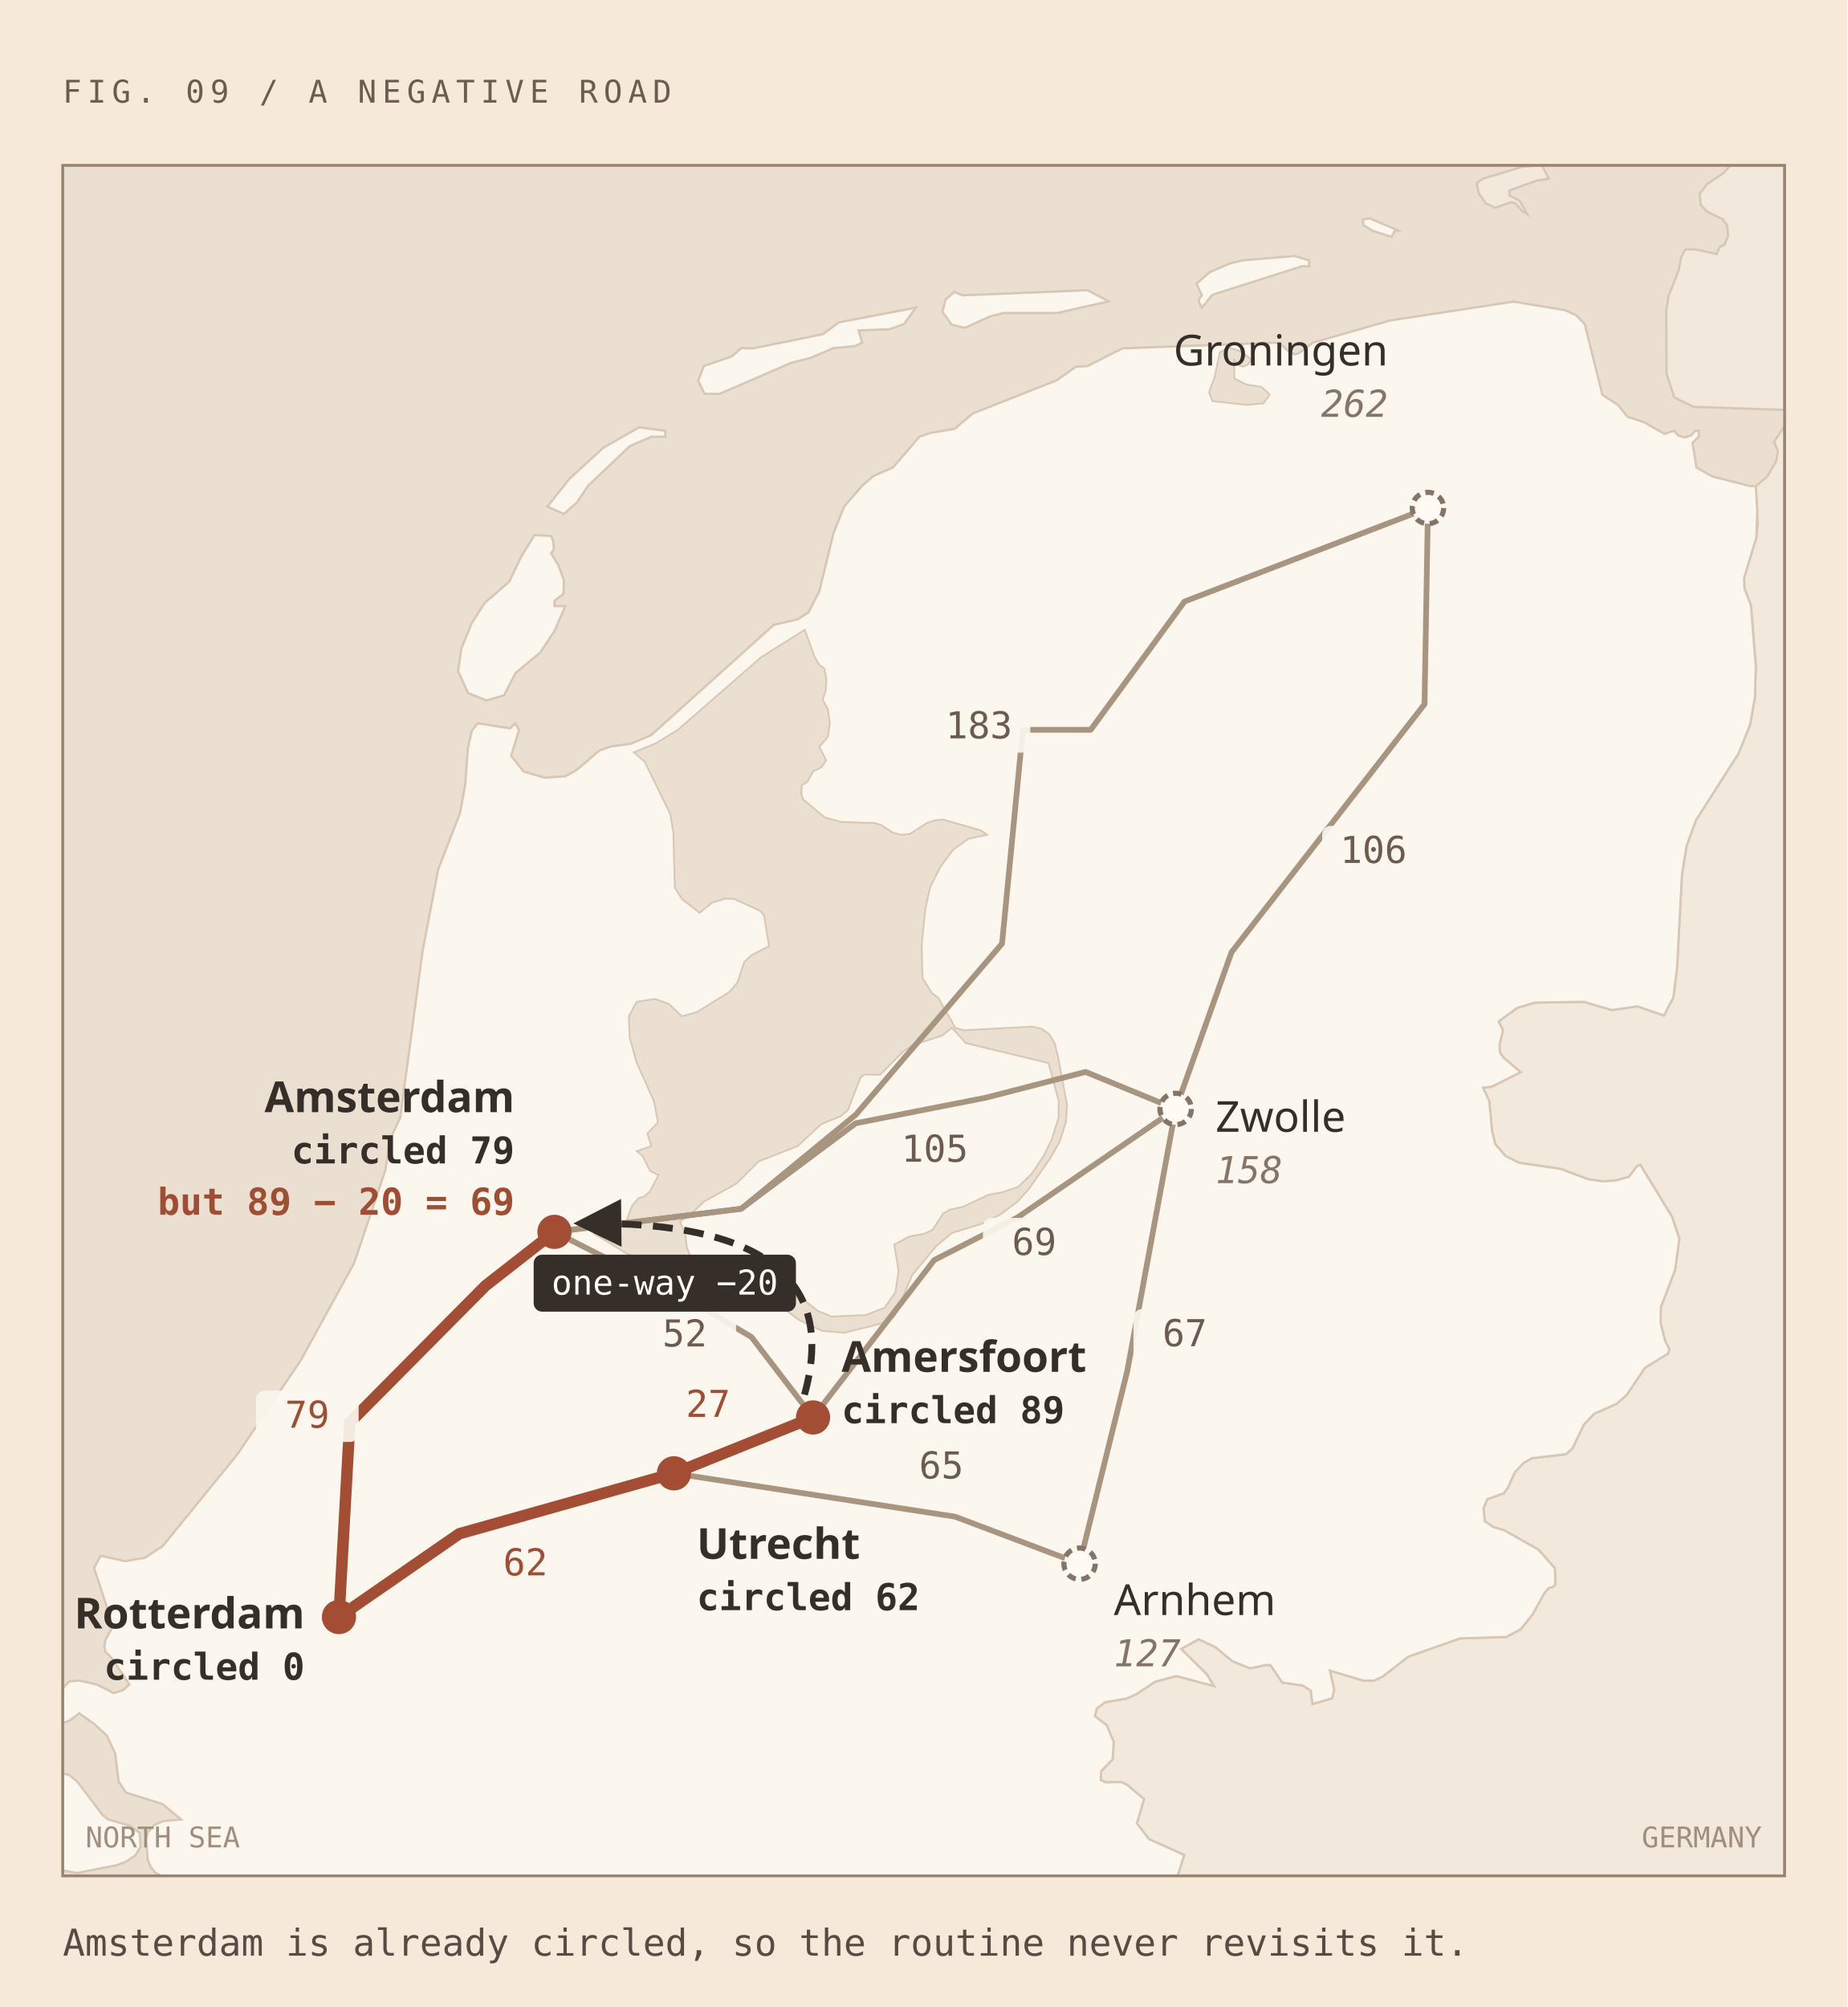
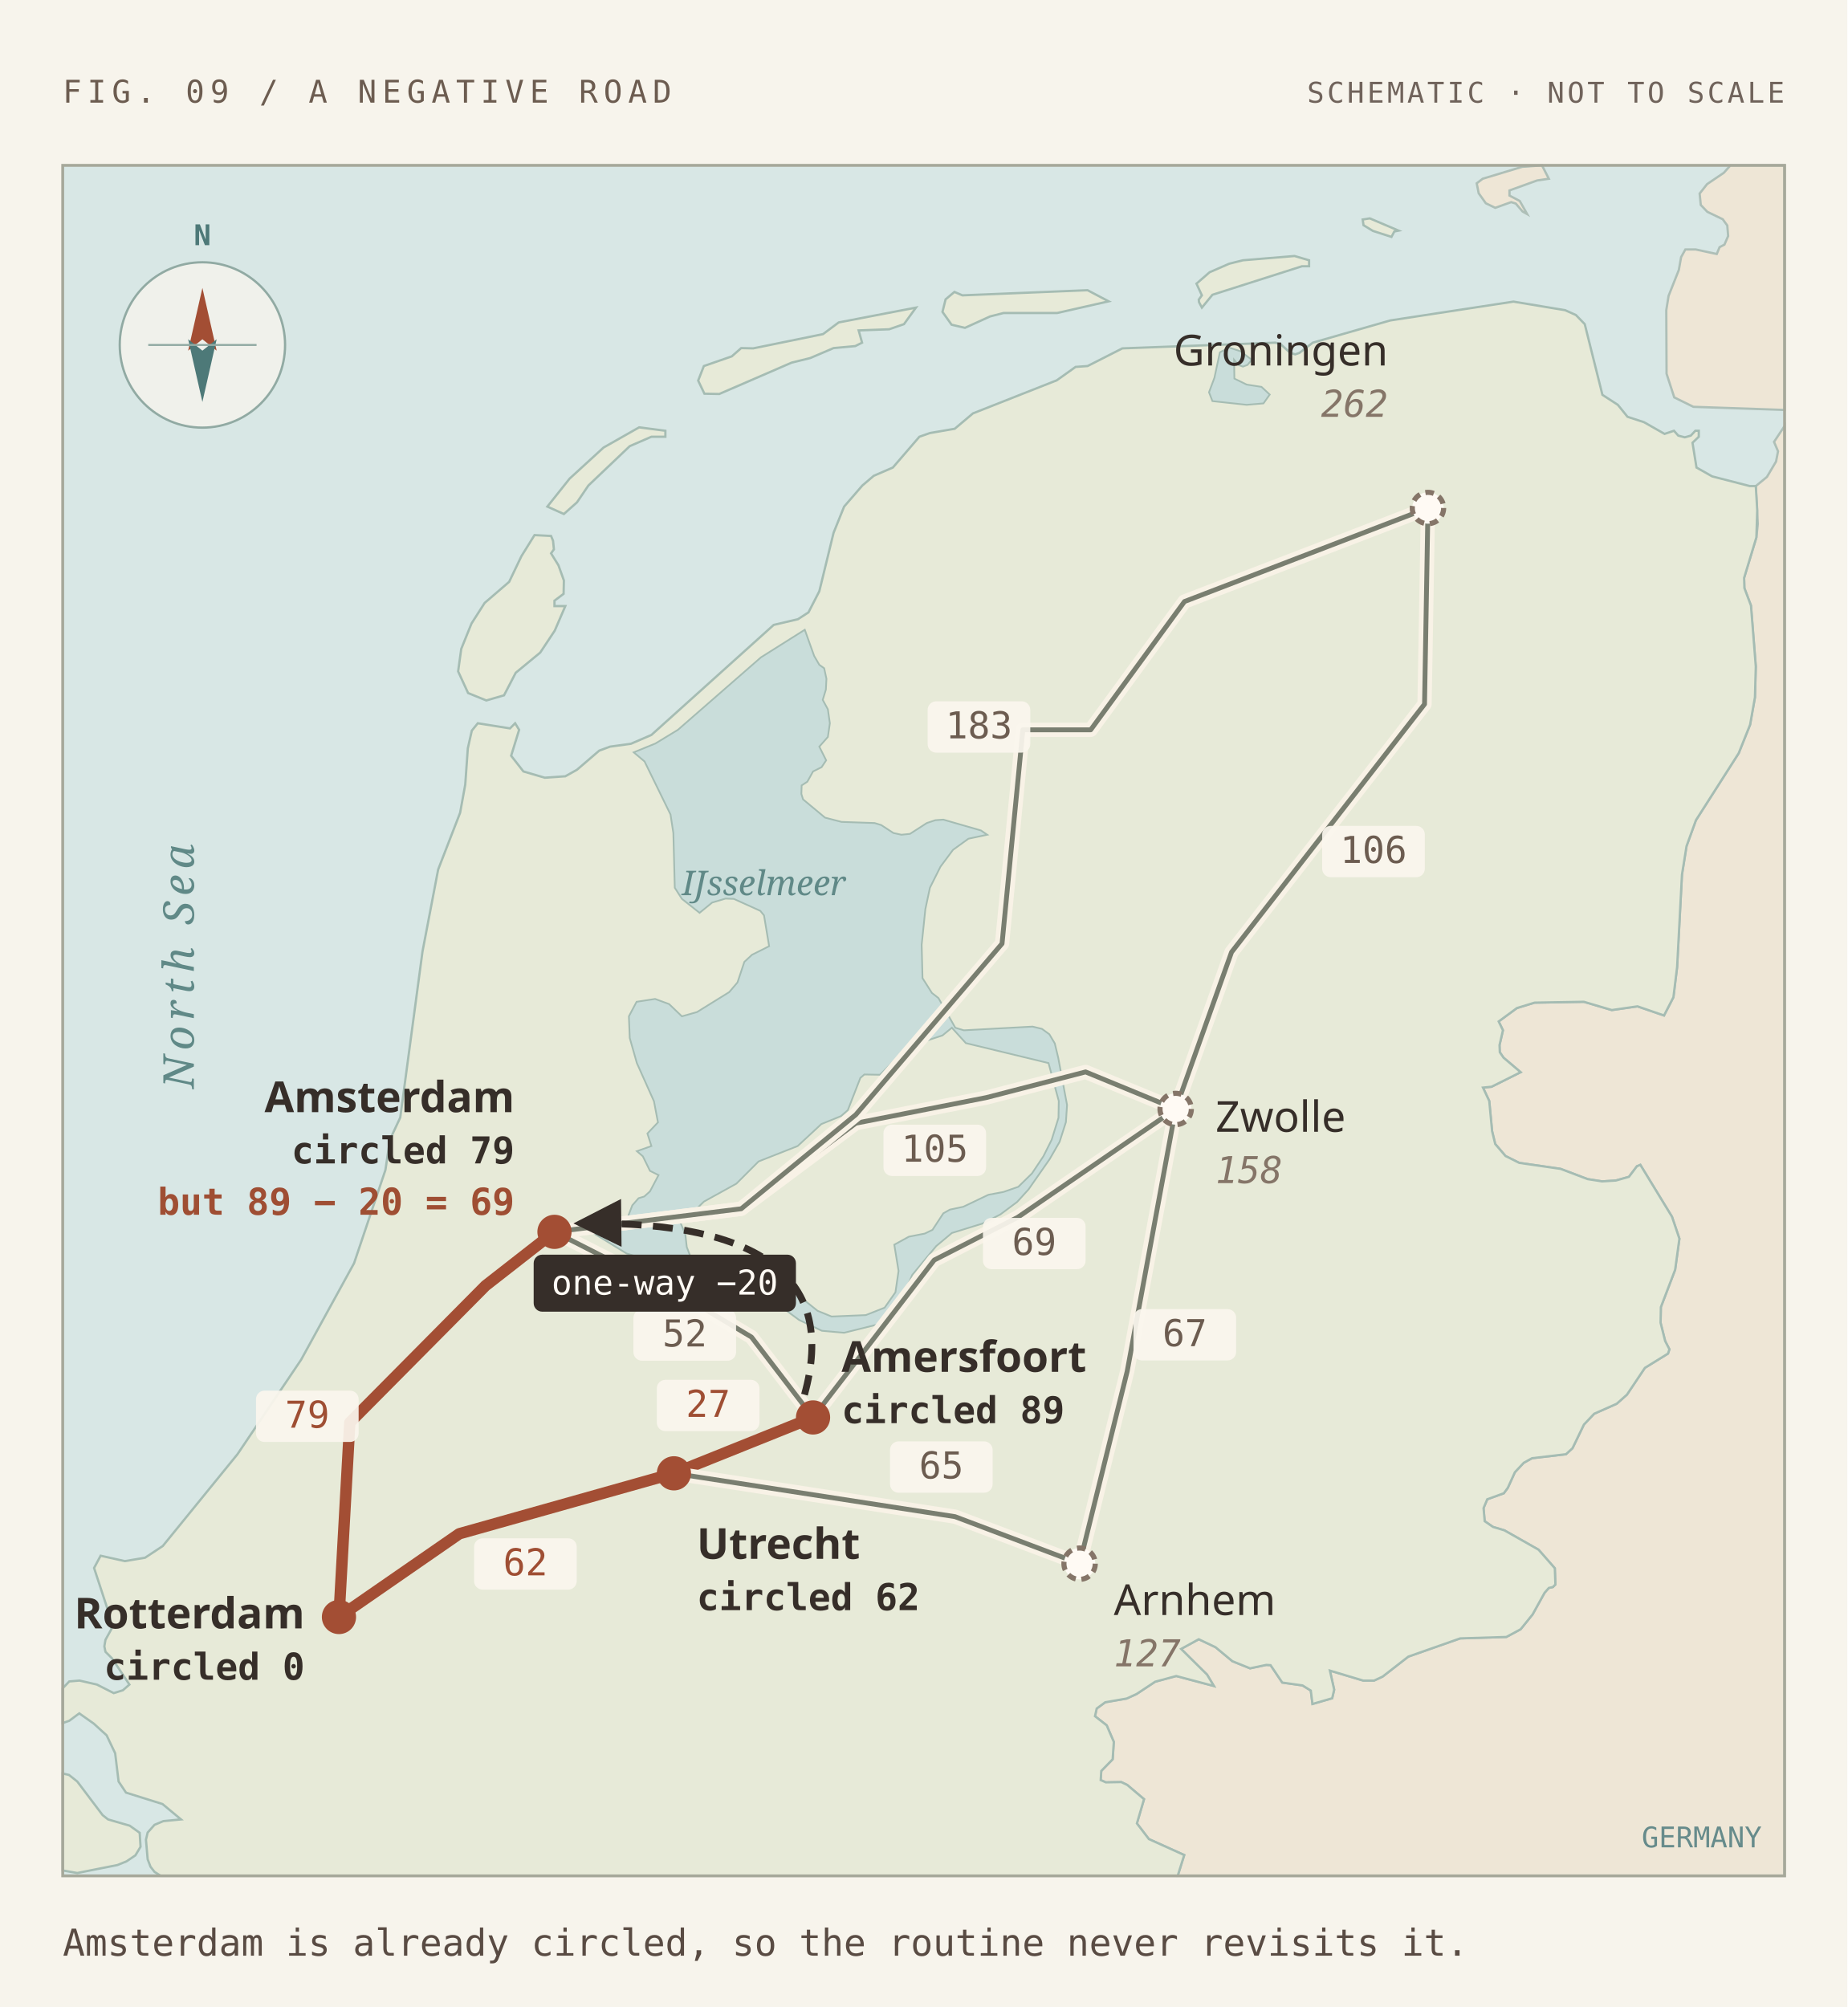
<svg xmlns="http://www.w3.org/2000/svg" viewBox="0 0 648 704" width="648" height="704" role="img" aria-labelledby="t d">
-   <rect width="648" height="704" fill="#f7e9da" />
-   <rect x="22" y="58" width="604" height="600" fill="#eadfd1" />
-   <path d="M413.3 657.4L415.4 650.7L403.0 645.1L398.8 639.6L401.3 631.1L395.4 626.1L393.3 625.1L387.9 625.2L386.1 624.4L386.3 621.2L390.3 617.1L390.7 611.0L388.2 605.2L384.1 602.0L384.7 599.3L387.7 597.1L395.2 595.8L398.7 594.2L405.2 589.9L412.6 587.9L425.8 591.4L423.4 587.4L414.3 578.4L420.5 575.0L426.4 577.8L432.3 582.7L438.5 585.2L444.2 584.0L445.7 584.1L449.8 590.2L456.9 591.2L459.8 593.0L460.4 597.7L467.3 595.7L468.0 592.7L466.5 586.0L478.2 589.5L482.0 589.5L485.0 588.1L494.0 581.1L512.2 574.7L528.4 574.2L533.4 571.5L537.6 566.3L541.8 558.7L543.3 557.0L544.7 556.7L545.6 555.8L545.4 550.1L539.7 543.6L527.7 536.8L523.7 535.6L520.8 533.6L520.4 529.0L521.7 525.9L527.5 523.8L528.9 521.9L531.4 516.4L534.5 513.1L537.4 511.5L549.3 510.1L551.6 508.0L555.6 499.7L559.2 495.9L567.1 492.4L570.7 489.2L577.0 479.8L585.1 474.8L585.6 473.3L584.1 470.4L582.5 464.0L582.6 458.5L587.6 445.4L589.1 434.5L586.5 426.8L575.4 408.6L574.2 409.1L571.4 412.8L566.8 414.1L562.0 414.4L556.9 413.6L547.4 410.0L532.9 407.9L528.1 405.5L524.5 401.3L523.4 396.8L522.4 386.2L520.2 381.5L523.2 381.2L533.4 376.1L527.4 371.0L526.1 369.1L526.0 366.6L527.2 361.4L525.7 358.3L532.1 353.6L538.3 351.7L555.6 351.4L565.4 354.3L574.4 353.0L583.7 356.2L587.0 349.8L588.3 339.2L590.0 306.8L591.6 296.8L594.9 287.7L609.9 264.2L613.9 254.2L615.6 244.6L615.9 233.8L614.2 212.4L611.9 206.3L611.8 202.7L616.1 188.5L616.6 183.8L615.9 170.5L619.8 167.3L623.0 161.9L623.7 158.3L622.3 155.0L626.0 149.4L626.0 658.0L413.1 658.0L413.3 657.4ZM594.0 142.7L587.3 139.4L584.6 131.1L584.5 108.8L585.3 103.8L588.9 94.7L589.7 90.2L591.2 87.5L594.8 87.5L602.2 89.1L603.2 86.7L604.9 85.8L606.2 82.8L605.9 79.1L604.3 76.9L598.9 74.3L596.6 71.9L596.2 67.9L598.8 64.6L604.7 60.6L607.0 58.0L626.0 58.0L626.0 143.8L594.0 142.7ZM539.2 63.3L529.5 66.8L529.5 68.6L533.1 70.5L535.7 75.1L534.1 74.2L531.7 71.4L530.1 70.9L524.5 72.9L521.2 71.3L518.7 67.8L518.0 64.3L520.1 62.7L534.0 58.5L540.9 58.0L543.3 62.7L539.2 63.3Z" fill="#f2e8dc" stroke="#d8c7b5" stroke-width="0.8" />
-   <path d="M616.4 179.0L616.1 188.5L611.8 202.7L611.9 206.3L614.2 212.4L615.9 233.8L615.6 244.6L613.9 254.2L609.9 264.2L594.9 287.7L591.6 296.8L590.0 306.8L588.3 339.2L587.0 349.8L583.7 356.2L574.4 353.0L565.4 354.3L555.6 351.4L538.3 351.7L532.1 353.6L525.7 358.3L527.2 361.4L526.0 366.6L526.1 369.1L527.4 371.0L533.4 376.1L523.2 381.2L520.2 381.5L522.4 386.2L523.4 396.8L524.5 401.3L528.1 405.5L532.9 407.9L547.4 410.0L556.9 413.6L562.0 414.4L566.8 414.1L571.4 412.8L574.2 409.1L575.4 408.6L586.5 426.8L589.1 434.5L587.6 445.4L582.6 458.5L582.5 464.0L584.1 470.4L585.6 473.3L585.1 474.8L577.0 479.8L570.7 489.2L567.1 492.4L559.2 495.9L555.6 499.7L551.6 508.0L549.3 510.1L537.4 511.5L534.5 513.1L531.4 516.4L528.9 521.9L527.5 523.8L521.7 525.9L520.4 529.0L520.8 533.6L523.7 535.6L527.7 536.8L539.7 543.6L545.4 550.1L545.6 555.8L544.7 556.7L543.3 557.0L541.8 558.7L537.6 566.3L533.4 571.5L528.4 574.2L512.2 574.7L494.0 581.1L485.0 588.1L482.0 589.5L478.2 589.5L466.5 586.0L468.0 592.7L467.3 595.7L460.4 597.7L459.8 593.0L456.9 591.2L449.8 590.2L445.7 584.1L444.2 584.0L438.5 585.2L432.3 582.7L426.4 577.8L420.5 575.0L414.3 578.4L423.4 587.4L425.8 591.4L412.6 587.9L405.2 589.9L398.7 594.2L395.2 595.8L387.7 597.1L384.7 599.3L384.1 602.0L388.2 605.2L390.7 611.0L390.3 617.1L386.3 621.2L386.1 624.4L387.9 625.2L393.3 625.1L395.4 626.1L401.3 631.1L398.8 639.6L403.0 645.1L415.4 650.7L413.1 658.0L56.4 658.0L54.2 656.6L52.8 654.8L51.8 652.2L51.2 645.3L51.8 642.8L54.2 640.1L57.3 638.8L63.5 638.2L57.0 632.8L44.2 628.8L41.6 624.9L40.4 615.0L37.4 608.7L32.9 604.6L27.8 601.0L24.3 603.6L22.0 604.4L22.0 592.2L24.3 589.8L27.9 589.5L34.0 590.9L39.9 593.9L43.1 592.9L45.4 590.9L39.3 581.7L37.0 579.4L36.6 577.5L37.0 575.2L39.1 571.4L38.5 566.8L33.0 550.0L35.3 545.7L43.8 547.6L50.9 546.4L57.1 542.3L83.3 510.1L105.6 477.0L124.2 443.1L135.2 410.4L136.8 399.7L140.4 392.0L148.2 333.8L153.7 305.0L161.4 285.1L163.2 275.2L164.1 262.5L165.5 256.3L167.6 253.7L178.9 255.5L180.7 253.7L182.1 256.0L179.3 265.1L183.6 270.6L191.1 272.8L198.3 272.3L202.4 270.0L210.2 263.3L214.0 261.9L221.3 260.9L228.5 257.8L271.4 219.2L279.9 217.2L283.6 214.8L287.4 207.4L292.4 186.9L296.1 177.7L302.5 170.3L306.5 166.9L313.2 164.0L322.5 153.2L326.2 151.9L334.9 150.4L341.3 145.0L370.7 133.4L377.3 128.7L381.5 128.4L393.7 122.2L447.4 120.2L449.3 120.8L452.5 123.7L454.3 124.3L455.8 123.8L460.5 120.2L487.7 112.4L530.9 105.8L549.0 108.8L552.8 110.5L555.9 113.7L562.1 138.5L567.5 142.0L570.9 146.2L576.7 148.1L583.9 152.2L587.2 151.1L588.7 152.8L591.0 153.4L593.1 152.8L594.7 151.1L595.9 151.1L595.9 153.2L593.7 155.3L595.1 164.0L600.6 167.1L613.8 170.5L615.9 170.5L616.4 179.0ZM45.5 640.4L49.0 642.9L49.3 647.8L47.5 650.8L44.4 652.9L41.2 654.2L27.1 657.0L22.0 656.1L22.0 622.1L24.2 622.6L27.1 624.9L36.0 636.7L37.9 638.2L45.5 640.4ZM194.5 212.6L198.3 212.6L194.6 221.2L189.5 228.9L180.9 236.0L176.8 243.9L170.6 245.7L164.2 243.1L160.7 235.5L161.8 227.6L165.4 218.7L170.0 211.5L178.6 204.1L182.9 195.1L187.5 187.7L193.3 188.0L194.0 189.7L194.3 192.7L193.3 194.1L195.9 198.3L197.8 203.6L197.7 208.3L194.5 210.7L194.5 212.6ZM199.8 167.9L211.7 157.0L224.2 149.9L233.4 151.1L233.4 153.2L228.5 153.2L220.9 156.5L206.4 170.3L202.4 176.2L197.8 180.3L192.0 177.7L199.8 167.9ZM294.2 113.1L321.3 107.9L317.1 113.7L311.9 115.5L301.2 115.9L302.4 120.2L300.0 121.4L292.4 122.1L284.2 125.6L277.7 127.2L252.3 138.2L247.1 138.1L244.9 133.5L246.9 128.4L256.7 125.0L260.0 122.1L264.2 122.2L288.7 117.2L294.2 113.1ZM381.5 101.8L388.9 105.7L370.8 109.8L352.0 109.8L347.3 111.0L338.5 115.0L333.8 113.9L330.6 109.4L331.7 105.0L334.8 102.4L337.6 103.6L381.5 101.8ZM454.1 89.8L459.2 91.3L459.2 93.4L456.7 93.4L425.3 103.4L421.6 107.9L420.6 106.0L420.5 105.1L421.6 103.6L419.7 99.5L424.3 95.5L431.2 92.5L436.0 91.3L454.1 89.8ZM480.5 76.6L490.6 80.9L489.1 81.2L488.1 83.1L481.6 81.0L478.3 79.0L478.0 77.0L480.5 76.6Z" fill="#fbf6ee" stroke="#d8c7b5" stroke-width="0.8" />
-   <path d="M442.5 135.7L445.4 138.4L443.2 141.5L437.3 142.0L425.3 140.7L424.1 137.6L426.0 132.5L427.9 123.6L431.1 121.9L435.1 123.2L439.1 126.2L437.6 128.0L436.0 128.6L434.4 128.0L432.9 126.2L433.0 132.8L437.3 134.9L442.5 135.7ZM374.3 387.6L373.9 393.6L371.7 400.5L368.2 406.6L360.8 417.2L356.8 421.6L350.9 426.0L344.6 429.2L333.9 432.5L328.4 437.1L320.0 447.2L314.0 461.3L311.8 463.6L296.1 467.5L288.3 466.8L280.3 463.0L263.3 450.5L259.6 450.2L251.7 451.1L247.4 450.5L244.0 449.0L234.8 442.7L231.0 441.3L222.8 440.6L219.8 439.7L208.4 432.7L209.4 431.3L210.9 430.6L210.9 428.4L213.6 428.8L215.9 430.6L215.9 428.4L218.8 430.6L221.8 422.8L224.0 420.3L226.0 419.7L228.0 417.9L231.0 412.2L228.0 410.7L225.5 405.6L223.4 403.8L228.5 402.0L227.1 397.6L230.8 393.7L229.4 386.3L223.4 372.9L220.9 364.1L220.6 356.5L223.3 351.4L229.8 350.4L234.7 352.2L239.2 356.5L244.5 355.0L255.8 348.0L258.7 344.6L261.1 337.4L263.8 334.9L269.8 331.9L268.0 321.1L266.7 319.5L257.4 315.3L254.5 315.2L249.8 316.6L245.4 320.2L239.2 315.3L236.7 311.4L236.2 292.2L235.2 285.7L226.1 267.1L222.3 263.9L229.9 260.8L237.8 256.0L266.9 230.6L282.3 220.9L285.6 230.1L287.4 233.2L289.1 234.4L289.9 238.1L289.7 241.9L288.6 245.5L290.4 248.8L291.1 253.7L290.4 258.5L287.4 261.9L289.8 266.7L288.2 269.1L285.2 270.6L283.2 274.2L281.2 275.5L281.1 278.5L281.7 280.4L289.4 286.8L295.2 288.3L306.8 288.7L309.1 289.4L313.4 292.2L316.2 292.8L319.2 292.5L325.1 288.7L328.1 287.7L330.9 287.5L344.1 291.3L346.3 292.8L339.7 294.2L334.3 298.1L329.9 304.0L326.2 311.4L324.6 318.9L323.3 331.4L323.6 343.1L326.9 348.3L329.2 350.1L335.1 360.5L338.1 361.4L362.2 360.1L365.5 360.9L368.1 362.8L370.0 366.0L371.2 371.0L374.3 387.6ZM371.4 386.2L367.8 372.9L338.8 365.9L333.9 360.5L330.6 363.2L320.0 366.7L316.8 368.9L308.7 377.0L303.2 376.9L301.8 378.1L297.4 389.4L295.0 391.5L288.1 394.3L279.8 402.0L266.1 407.4L258.3 415.2L246.9 421.5L241.7 426.6L238.5 428.4L240.4 433.0L240.9 437.4L242.2 440.8L246.0 442.9L254.3 442.5L257.4 442.9L269.9 447.7L275.8 451.0L286.8 459.8L291.7 461.8L303.7 461.3L310.3 458.7L314.1 453.3L315.2 445.8L313.7 436.6L318.8 433.8L324.4 432.7L327.1 431.4L330.9 425.6L333.2 424.3L337.9 423.3L346.7 419.1L352.0 418.1L357.2 416.3L362.0 411.6L366.0 405.6L368.9 399.8L371.3 392.1L371.4 386.2Z" fill="#eadfd1" stroke="#d8c7b5" stroke-width="0.6" />
-   <rect x="22" y="58" width="604" height="600" fill="none" stroke="#998472" stroke-width="1" />
+   <defs>
+     <pattern id="sea-lines" width="64" height="34" patternUnits="userSpaceOnUse">
+       <rect x="22" y="58" width="604" height="600" fill="url(#sea-lines)" clip-path="url(#map-window)" />
+       <path d="M-6 17 Q 10 12 26 17 T 58 17 T 90 17" fill="none" stroke="#8cb3b3" stroke-width="0.7" opacity="0.23" />
+     </pattern>
+     <clipPath id="map-window">
+       <rect x="22" y="58" width="604" height="600" />
+     </clipPath>
+   </defs>
+   <rect width="648" height="704" fill="#f7f4ec" />
+   <rect x="22" y="58" width="604" height="600" fill="#d8e7e5" />
+   <path d="M413.3 657.4L415.4 650.7L403.0 645.1L398.8 639.6L401.3 631.1L395.4 626.1L393.3 625.1L387.9 625.2L386.1 624.4L386.3 621.2L390.3 617.1L390.7 611.0L388.2 605.2L384.1 602.0L384.7 599.3L387.7 597.1L395.2 595.8L398.7 594.2L405.2 589.9L412.6 587.9L425.8 591.4L423.4 587.4L414.3 578.4L420.5 575.0L426.4 577.8L432.3 582.7L438.5 585.2L444.2 584.0L445.7 584.1L449.8 590.2L456.9 591.2L459.8 593.0L460.4 597.7L467.3 595.7L468.0 592.7L466.5 586.0L478.2 589.5L482.0 589.5L485.0 588.1L494.0 581.1L512.2 574.7L528.4 574.2L533.4 571.5L537.6 566.3L541.8 558.7L543.3 557.0L544.7 556.7L545.6 555.8L545.4 550.1L539.7 543.6L527.7 536.8L523.7 535.6L520.8 533.6L520.4 529.0L521.7 525.9L527.5 523.8L528.9 521.9L531.4 516.4L534.5 513.1L537.4 511.5L549.3 510.1L551.6 508.0L555.6 499.7L559.2 495.9L567.1 492.4L570.7 489.2L577.0 479.8L585.1 474.8L585.6 473.3L584.1 470.4L582.5 464.0L582.6 458.5L587.6 445.4L589.1 434.5L586.5 426.8L575.4 408.6L574.2 409.1L571.4 412.8L566.8 414.1L562.0 414.4L556.9 413.6L547.4 410.0L532.9 407.9L528.1 405.5L524.5 401.3L523.4 396.8L522.4 386.2L520.2 381.5L523.2 381.2L533.4 376.1L527.4 371.0L526.1 369.1L526.0 366.6L527.2 361.4L525.7 358.3L532.1 353.6L538.3 351.7L555.6 351.4L565.4 354.3L574.4 353.0L583.7 356.2L587.0 349.8L588.3 339.2L590.0 306.8L591.6 296.8L594.9 287.7L609.9 264.2L613.9 254.2L615.6 244.6L615.9 233.8L614.2 212.4L611.9 206.3L611.8 202.7L616.1 188.5L616.6 183.8L615.9 170.5L619.8 167.3L623.0 161.9L623.7 158.3L622.3 155.0L626.0 149.4L626.0 658.0L413.1 658.0L413.3 657.4ZM594.0 142.7L587.3 139.4L584.6 131.1L584.5 108.8L585.3 103.8L588.9 94.7L589.7 90.2L591.2 87.5L594.8 87.5L602.2 89.1L603.2 86.7L604.9 85.8L606.2 82.8L605.9 79.1L604.3 76.9L598.9 74.3L596.6 71.9L596.2 67.9L598.8 64.6L604.7 60.6L607.0 58.0L626.0 58.0L626.0 143.8L594.0 142.7ZM539.2 63.3L529.5 66.8L529.5 68.6L533.1 70.5L535.7 75.1L534.1 74.2L531.7 71.4L530.1 70.9L524.5 72.9L521.2 71.3L518.7 67.8L518.0 64.3L520.1 62.7L534.0 58.5L540.9 58.0L543.3 62.7L539.2 63.3Z" fill="#eee6d6" stroke="#aebfb7" stroke-width="0.8" />
+   <path d="M616.4 179.0L616.1 188.5L611.8 202.7L611.9 206.3L614.2 212.4L615.9 233.8L615.6 244.6L613.9 254.2L609.9 264.2L594.9 287.7L591.6 296.8L590.0 306.8L588.3 339.2L587.0 349.8L583.7 356.2L574.4 353.0L565.4 354.3L555.6 351.4L538.3 351.7L532.1 353.6L525.7 358.3L527.2 361.4L526.0 366.6L526.1 369.1L527.4 371.0L533.4 376.1L523.2 381.2L520.2 381.5L522.4 386.2L523.4 396.8L524.5 401.3L528.1 405.5L532.9 407.9L547.4 410.0L556.9 413.6L562.0 414.4L566.8 414.1L571.4 412.8L574.2 409.1L575.4 408.6L586.5 426.8L589.1 434.5L587.6 445.4L582.6 458.5L582.5 464.0L584.1 470.4L585.6 473.3L585.1 474.8L577.0 479.8L570.7 489.2L567.1 492.4L559.2 495.9L555.6 499.7L551.6 508.0L549.3 510.1L537.4 511.5L534.5 513.1L531.4 516.4L528.9 521.9L527.5 523.8L521.7 525.9L520.4 529.0L520.8 533.6L523.7 535.6L527.7 536.8L539.7 543.6L545.4 550.1L545.6 555.8L544.7 556.7L543.3 557.0L541.8 558.7L537.6 566.3L533.4 571.5L528.4 574.2L512.2 574.7L494.0 581.1L485.0 588.1L482.0 589.5L478.2 589.5L466.5 586.0L468.0 592.7L467.3 595.7L460.4 597.7L459.8 593.0L456.9 591.2L449.8 590.2L445.7 584.1L444.2 584.0L438.5 585.2L432.3 582.7L426.4 577.8L420.5 575.0L414.3 578.4L423.4 587.4L425.8 591.4L412.6 587.9L405.2 589.9L398.7 594.2L395.2 595.8L387.7 597.1L384.7 599.3L384.1 602.0L388.2 605.2L390.7 611.0L390.3 617.1L386.3 621.2L386.1 624.4L387.9 625.2L393.3 625.1L395.4 626.1L401.3 631.1L398.8 639.6L403.0 645.1L415.4 650.7L413.1 658.0L56.4 658.0L54.2 656.6L52.8 654.8L51.8 652.2L51.2 645.3L51.8 642.8L54.2 640.1L57.3 638.8L63.5 638.2L57.0 632.8L44.2 628.8L41.6 624.9L40.4 615.0L37.4 608.7L32.9 604.6L27.8 601.0L24.3 603.6L22.0 604.4L22.0 592.2L24.3 589.8L27.9 589.5L34.0 590.9L39.9 593.9L43.1 592.9L45.4 590.9L39.3 581.7L37.0 579.4L36.6 577.5L37.0 575.2L39.1 571.4L38.5 566.8L33.0 550.0L35.3 545.7L43.8 547.6L50.9 546.4L57.1 542.3L83.3 510.1L105.6 477.0L124.2 443.1L135.2 410.4L136.8 399.7L140.4 392.0L148.2 333.8L153.7 305.0L161.4 285.1L163.2 275.2L164.1 262.5L165.5 256.3L167.6 253.7L178.9 255.5L180.7 253.7L182.1 256.0L179.3 265.1L183.6 270.6L191.1 272.8L198.3 272.3L202.4 270.0L210.2 263.3L214.0 261.9L221.3 260.9L228.5 257.8L271.4 219.2L279.9 217.2L283.6 214.8L287.4 207.4L292.4 186.9L296.1 177.7L302.5 170.3L306.5 166.9L313.2 164.0L322.5 153.2L326.2 151.9L334.9 150.4L341.3 145.0L370.7 133.4L377.3 128.7L381.5 128.4L393.7 122.2L447.4 120.2L449.3 120.8L452.5 123.7L454.3 124.3L455.8 123.8L460.5 120.2L487.7 112.4L530.9 105.8L549.0 108.8L552.8 110.5L555.9 113.7L562.1 138.5L567.5 142.0L570.9 146.2L576.7 148.1L583.9 152.2L587.2 151.1L588.7 152.8L591.0 153.4L593.1 152.8L594.7 151.1L595.9 151.1L595.9 153.2L593.7 155.3L595.1 164.0L600.6 167.1L613.8 170.5L615.9 170.5L616.4 179.0ZM45.5 640.4L49.0 642.9L49.3 647.8L47.5 650.8L44.4 652.9L41.2 654.2L27.1 657.0L22.0 656.1L22.0 622.1L24.2 622.6L27.1 624.9L36.0 636.7L37.9 638.2L45.5 640.4ZM194.5 212.6L198.3 212.6L194.6 221.2L189.5 228.9L180.9 236.0L176.8 243.9L170.6 245.7L164.2 243.1L160.7 235.5L161.8 227.6L165.4 218.7L170.0 211.5L178.6 204.1L182.9 195.1L187.5 187.7L193.3 188.0L194.0 189.7L194.3 192.7L193.3 194.1L195.9 198.3L197.8 203.6L197.7 208.3L194.5 210.7L194.5 212.6ZM199.8 167.9L211.7 157.0L224.2 149.9L233.4 151.1L233.4 153.2L228.5 153.2L220.9 156.5L206.4 170.3L202.4 176.2L197.8 180.3L192.0 177.7L199.8 167.9ZM294.2 113.1L321.3 107.9L317.1 113.7L311.9 115.5L301.2 115.9L302.4 120.2L300.0 121.4L292.4 122.1L284.2 125.6L277.7 127.2L252.3 138.2L247.1 138.1L244.9 133.5L246.9 128.4L256.7 125.0L260.0 122.1L264.2 122.2L288.7 117.2L294.2 113.1ZM381.5 101.8L388.9 105.7L370.8 109.8L352.0 109.8L347.3 111.0L338.5 115.0L333.8 113.9L330.6 109.4L331.7 105.0L334.8 102.4L337.6 103.6L381.5 101.8ZM454.1 89.8L459.2 91.3L459.2 93.4L456.7 93.4L425.3 103.4L421.6 107.9L420.6 106.0L420.5 105.1L421.6 103.6L419.7 99.5L424.3 95.5L431.2 92.5L436.0 91.3L454.1 89.8ZM480.5 76.6L490.6 80.9L489.1 81.2L488.1 83.1L481.6 81.0L478.3 79.0L478.0 77.0L480.5 76.6Z" fill="#e7ead8" stroke="#a5bcb3" stroke-width="0.8" />
+   <path d="M442.5 135.7L445.4 138.4L443.2 141.5L437.3 142.0L425.3 140.7L424.1 137.6L426.0 132.5L427.9 123.6L431.1 121.9L435.1 123.2L439.1 126.2L437.6 128.0L436.0 128.6L434.4 128.0L432.9 126.2L433.0 132.8L437.3 134.9L442.5 135.7ZM374.3 387.6L373.9 393.6L371.7 400.5L368.2 406.6L360.8 417.2L356.8 421.6L350.9 426.0L344.6 429.2L333.9 432.5L328.4 437.1L320.0 447.2L314.0 461.3L311.8 463.6L296.1 467.5L288.3 466.8L280.3 463.0L263.3 450.5L259.6 450.2L251.7 451.1L247.4 450.5L244.0 449.0L234.8 442.7L231.0 441.3L222.8 440.6L219.8 439.7L208.4 432.7L209.4 431.3L210.9 430.6L210.9 428.4L213.6 428.8L215.9 430.6L215.9 428.4L218.8 430.6L221.8 422.8L224.0 420.3L226.0 419.7L228.0 417.9L231.0 412.2L228.0 410.7L225.5 405.6L223.4 403.8L228.5 402.0L227.1 397.6L230.8 393.7L229.4 386.3L223.4 372.9L220.9 364.1L220.6 356.5L223.3 351.4L229.8 350.4L234.7 352.2L239.2 356.5L244.5 355.0L255.8 348.0L258.7 344.6L261.1 337.4L263.8 334.9L269.8 331.9L268.0 321.1L266.7 319.5L257.4 315.3L254.5 315.2L249.8 316.6L245.4 320.2L239.2 315.3L236.7 311.4L236.2 292.2L235.2 285.7L226.1 267.1L222.3 263.9L229.9 260.8L237.8 256.0L266.9 230.6L282.3 220.9L285.6 230.1L287.4 233.2L289.1 234.4L289.9 238.1L289.7 241.9L288.6 245.5L290.4 248.8L291.1 253.7L290.4 258.5L287.4 261.9L289.8 266.7L288.2 269.1L285.2 270.6L283.2 274.2L281.2 275.5L281.1 278.5L281.7 280.4L289.4 286.8L295.2 288.3L306.8 288.7L309.1 289.4L313.4 292.2L316.2 292.8L319.2 292.5L325.1 288.7L328.1 287.7L330.9 287.5L344.1 291.3L346.3 292.8L339.7 294.2L334.3 298.1L329.9 304.0L326.2 311.4L324.6 318.9L323.3 331.4L323.6 343.1L326.9 348.3L329.2 350.1L335.1 360.5L338.1 361.4L362.2 360.1L365.5 360.9L368.1 362.8L370.0 366.0L371.2 371.0L374.3 387.6ZM371.4 386.2L367.8 372.9L338.8 365.9L333.9 360.5L330.6 363.2L320.0 366.7L316.8 368.9L308.7 377.0L303.2 376.9L301.8 378.1L297.4 389.4L295.0 391.5L288.1 394.3L279.8 402.0L266.1 407.4L258.3 415.2L246.9 421.5L241.7 426.6L238.5 428.4L240.4 433.0L240.9 437.4L242.2 440.8L246.0 442.9L254.3 442.5L257.4 442.9L269.9 447.7L275.8 451.0L286.8 459.8L291.7 461.8L303.7 461.3L310.3 458.7L314.1 453.3L315.2 445.8L313.7 436.6L318.8 433.8L324.4 432.7L327.1 431.4L330.9 425.6L333.2 424.3L337.9 423.3L346.7 419.1L352.0 418.1L357.2 416.3L362.0 411.6L366.0 405.6L368.9 399.8L371.3 392.1L371.4 386.2Z" fill="#c9ddda" stroke="#a5bcb3" stroke-width="0.6" />
+   <rect x="22" y="58" width="604" height="600" fill="none" stroke="#a6a89a" stroke-width="1" />
+   <g aria-label="North" transform="translate(71 121)" fill="#4d7978">
+     <circle r="29" fill="#f7f4ec" fill-opacity="0.76" stroke="#91aaa3" stroke-width="0.8" />
+     <path d="M0 -20 L5 2 L0 -2 L-5 2 Z" fill="#a34e34" />
+     <path d="M0 20 L5 -2 L0 2 L-5 -2 Z" fill="#4d7978" />
+     <path d="M-19 0 H19" stroke="#91aaa3" stroke-width="0.7" />
+     <text y="-35" text-anchor="middle" font-family="ui-monospace, SFMono-Regular, Menlo, monospace" font-size="10" font-weight="700" letter-spacing="1">N</text>
+   </g>
+   <text x="626" y="36" text-anchor="end" font-family="ui-monospace, SFMono-Regular, Menlo, monospace" font-size="10" letter-spacing="1" fill="#70635b">SCHEMATIC · NOT TO SCALE</text>
  <text x="22" y="36" font-family="ui-monospace, SFMono-Regular, Menlo, monospace" font-size="11" letter-spacing="2" fill="#6c5c50">FIG. 09 / A NEGATIVE ROAD</text>
-   <text x="30" y="648" font-family="ui-monospace, SFMono-Regular, Menlo, monospace" font-size="10" fill="#a08f80">NORTH SEA</text>
-   <text x="618" y="648" font-family="ui-monospace, SFMono-Regular, Menlo, monospace" font-size="10" fill="#a08f80" text-anchor="end">GERMANY</text>
+   <text x="68" y="339" transform="rotate(-90 68 339)" text-anchor="middle" font-family="Georgia, serif" font-size="15" font-style="italic" letter-spacing="2" fill="#608987">North Sea</text>
+   <text x="268" y="314" text-anchor="middle" font-family="Georgia, serif" font-size="12" font-style="italic" fill="#608987">IJsselmeer</text>
+   <text x="618" y="648" font-family="ui-monospace, SFMono-Regular, Menlo, monospace" font-size="10" fill="#668b8b" text-anchor="end">GERMANY</text>
  <path d="M118.9 567.2L122.7 499.0L170.3 451.0L194.5 432.1" fill="none" stroke="#a34e34" stroke-width="4" stroke-linejoin="round" stroke-linecap="round" />
  <path d="M118.9 567.2L161.1 538.0L236.4 516.8" fill="none" stroke="#a34e34" stroke-width="4" stroke-linejoin="round" stroke-linecap="round" />
  <path d="M236.4 516.8L285.2 497.2" fill="none" stroke="#a34e34" stroke-width="4" stroke-linejoin="round" stroke-linecap="round" />
-   <path d="M236.4 516.8L335.0 532.0L378.7 548.5" fill="none" stroke="#a8957f" stroke-width="2" stroke-linejoin="round" stroke-linecap="round" />
-   <path d="M194.5 432.1L243.5 457.0L263.6 469.0L285.2 497.2" fill="none" stroke="#a8957f" stroke-width="2" stroke-linejoin="round" stroke-linecap="round" />
-   <path d="M194.5 432.1L260.0 424.0L300.2 394.0L346.0 385.0L380.8 376.0L412.4 389.0" fill="none" stroke="#a8957f" stroke-width="2" stroke-linejoin="round" stroke-linecap="round" />
-   <path d="M194.5 432.1L260.0 424.0L300.2 391.0L351.5 331.0L358.8 256.0L382.6 256.0L415.5 211.0L500.9 178.2" fill="none" stroke="#a8957f" stroke-width="2" stroke-linejoin="round" stroke-linecap="round" />
-   <path d="M285.2 497.2L327.7 442.0L357.0 427.0L412.4 389.0" fill="none" stroke="#a8957f" stroke-width="2" stroke-linejoin="round" stroke-linecap="round" />
-   <path d="M378.7 548.5L395.4 481.0L412.4 389.0" fill="none" stroke="#a8957f" stroke-width="2" stroke-linejoin="round" stroke-linecap="round" />
-   <path d="M412.4 389.0L432.0 334.0L499.7 247.0L500.9 178.2" fill="none" stroke="#a8957f" stroke-width="2" stroke-linejoin="round" stroke-linecap="round" />
+   <path d="M236.4 516.8L335.0 532.0L378.7 548.5" fill="none" stroke="#f8f2e6" stroke-width="5" stroke-linejoin="round" stroke-linecap="round" />
+   <path d="M236.4 516.8L335.0 532.0L378.7 548.5" fill="none" stroke="#797e70" stroke-width="1.7" stroke-linejoin="round" stroke-linecap="round" />
+   <path d="M194.5 432.1L243.5 457.0L263.6 469.0L285.2 497.2" fill="none" stroke="#f8f2e6" stroke-width="5" stroke-linejoin="round" stroke-linecap="round" />
+   <path d="M194.5 432.1L243.5 457.0L263.6 469.0L285.2 497.2" fill="none" stroke="#797e70" stroke-width="1.7" stroke-linejoin="round" stroke-linecap="round" />
+   <path d="M194.5 432.1L260.0 424.0L300.2 394.0L346.0 385.0L380.8 376.0L412.4 389.0" fill="none" stroke="#f8f2e6" stroke-width="5" stroke-linejoin="round" stroke-linecap="round" />
+   <path d="M194.5 432.1L260.0 424.0L300.2 394.0L346.0 385.0L380.8 376.0L412.4 389.0" fill="none" stroke="#797e70" stroke-width="1.7" stroke-linejoin="round" stroke-linecap="round" />
+   <path d="M194.5 432.1L260.0 424.0L300.2 391.0L351.5 331.0L358.8 256.0L382.6 256.0L415.5 211.0L500.9 178.2" fill="none" stroke="#f8f2e6" stroke-width="5" stroke-linejoin="round" stroke-linecap="round" />
+   <path d="M194.5 432.1L260.0 424.0L300.2 391.0L351.5 331.0L358.8 256.0L382.6 256.0L415.5 211.0L500.9 178.2" fill="none" stroke="#797e70" stroke-width="1.7" stroke-linejoin="round" stroke-linecap="round" />
+   <path d="M285.2 497.2L327.7 442.0L357.0 427.0L412.4 389.0" fill="none" stroke="#f8f2e6" stroke-width="5" stroke-linejoin="round" stroke-linecap="round" />
+   <path d="M285.2 497.2L327.7 442.0L357.0 427.0L412.4 389.0" fill="none" stroke="#797e70" stroke-width="1.7" stroke-linejoin="round" stroke-linecap="round" />
+   <path d="M378.7 548.5L395.4 481.0L412.4 389.0" fill="none" stroke="#f8f2e6" stroke-width="5" stroke-linejoin="round" stroke-linecap="round" />
+   <path d="M378.7 548.5L395.4 481.0L412.4 389.0" fill="none" stroke="#797e70" stroke-width="1.7" stroke-linejoin="round" stroke-linecap="round" />
+   <path d="M412.4 389.0L432.0 334.0L499.7 247.0L500.9 178.2" fill="none" stroke="#f8f2e6" stroke-width="5" stroke-linejoin="round" stroke-linecap="round" />
+   <path d="M412.4 389.0L432.0 334.0L499.7 247.0L500.9 178.2" fill="none" stroke="#797e70" stroke-width="1.7" stroke-linejoin="round" stroke-linecap="round" />
  <g font-family="ui-monospace, SFMono-Regular, Menlo, monospace" font-size="13" text-anchor="middle">
    <rect x="89.8" y="487.8" width="36" height="18" rx="3" fill="#fbf6ee" opacity=".92" />
    <text x="107.8" y="500.8" fill="#9f4e33">79</text>
  </g>
  <g font-family="ui-monospace, SFMono-Regular, Menlo, monospace" font-size="13" text-anchor="middle">
    <rect x="166.3" y="539.6" width="36" height="18" rx="3" fill="#fbf6ee" opacity=".92" />
    <text x="184.3" y="552.6" fill="#9f4e33">62</text>
  </g>
  <g font-family="ui-monospace, SFMono-Regular, Menlo, monospace" font-size="13" text-anchor="middle">
    <rect x="230.4" y="484.0" width="36" height="18" rx="3" fill="#fbf6ee" opacity=".92" />
    <text x="248.4" y="497.0" fill="#9f4e33">27</text>
  </g>
  <g font-family="ui-monospace, SFMono-Regular, Menlo, monospace" font-size="13" text-anchor="middle">
    <rect x="312.2" y="505.6" width="36" height="18" rx="3" fill="#fbf6ee" opacity=".92" />
    <text x="330.2" y="518.6" fill="#6c5c50">65</text>
  </g>
  <g font-family="ui-monospace, SFMono-Regular, Menlo, monospace" font-size="13" text-anchor="middle">
    <rect x="222.2" y="459.3" width="36" height="18" rx="3" fill="#fbf6ee" opacity=".92" />
    <text x="240.2" y="472.3" fill="#6c5c50">52</text>
  </g>
  <g font-family="ui-monospace, SFMono-Regular, Menlo, monospace" font-size="13" text-anchor="middle">
    <rect x="309.9" y="394.5" width="36" height="18" rx="3" fill="#fbf6ee" opacity=".92" />
    <text x="327.9" y="407.5" fill="#6c5c50">105</text>
  </g>
  <g font-family="ui-monospace, SFMono-Regular, Menlo, monospace" font-size="13" text-anchor="middle">
    <rect x="325.4" y="246.0" width="36" height="18" rx="3" fill="#fbf6ee" opacity=".92" />
    <text x="343.4" y="259.0" fill="#6c5c50">183</text>
  </g>
  <g font-family="ui-monospace, SFMono-Regular, Menlo, monospace" font-size="13" text-anchor="middle">
    <rect x="344.8" y="427.2" width="36" height="18" rx="3" fill="#fbf6ee" opacity=".92" />
    <text x="362.8" y="440.2" fill="#6c5c50">69</text>
  </g>
  <g font-family="ui-monospace, SFMono-Regular, Menlo, monospace" font-size="13" text-anchor="middle">
    <rect x="397.6" y="459.2" width="36" height="18" rx="3" fill="#fbf6ee" opacity=".92" />
    <text x="415.6" y="472.2" fill="#6c5c50">67</text>
  </g>
  <g font-family="ui-monospace, SFMono-Regular, Menlo, monospace" font-size="13" text-anchor="middle">
    <rect x="463.8" y="289.7" width="36" height="18" rx="3" fill="#fbf6ee" opacity=".92" />
    <text x="481.8" y="302.7" fill="#6c5c50">106</text>
  </g>
  <defs>
    <marker id="ah" viewBox="0 0 10 10" refX="8" refY="5" markerWidth="7" markerHeight="7" orient="auto-start-reverse">
      <path d="M0 0L10 5L0 10z" fill="#362e29" />
    </marker>
  </defs>
  <path d="M282.2 489.2Q299.2 428.1 204.5 429.1" fill="none" stroke="#362e29" stroke-width="2.4" stroke-dasharray="7 4" marker-end="url(#ah)" />
  <g font-family="ui-monospace, SFMono-Regular, Menlo, monospace" font-size="12">
    <rect x="187.2" y="440.1" width="92" height="20" rx="3" fill="#362e29" />
    <text x="233.2" y="454.1" fill="#fffaf4" text-anchor="middle">one-way −20</text>
  </g>
  <circle cx="118.9" cy="567.2" r="6" fill="#a34e34" />
  <text x="106.9" y="571.2" text-anchor="end" font-family="'Avenir Next', Avenir, 'Segoe UI', sans-serif" font-size="15" font-weight="600" fill="#362e29">Rotterdam</text>
  <text x="106.9" y="589.2" text-anchor="end" font-family="ui-monospace, SFMono-Regular, Menlo, monospace" font-size="13" font-weight="700" fill="#362e29">circled 0</text>
  <circle cx="194.5" cy="432.1" r="6" fill="#a34e34" />
  <text x="180.5" y="390.1" text-anchor="end" font-family="'Avenir Next', Avenir, 'Segoe UI', sans-serif" font-size="15" font-weight="600" fill="#362e29">Amsterdam</text>
  <text x="180.5" y="408.1" text-anchor="end" font-family="ui-monospace, SFMono-Regular, Menlo, monospace" font-size="13" font-weight="700" fill="#362e29">circled 79</text>
  <text x="180.5" y="426.1" text-anchor="end" font-family="ui-monospace, SFMono-Regular, Menlo, monospace" font-size="13" font-weight="700" fill="#9f4e33">but 89 − 20 = 69</text>
  <circle cx="236.4" cy="516.8" r="6" fill="#a34e34" />
  <text x="244.4" y="546.8" text-anchor="start" font-family="'Avenir Next', Avenir, 'Segoe UI', sans-serif" font-size="15" font-weight="600" fill="#362e29">Utrecht</text>
  <text x="244.4" y="564.8" text-anchor="start" font-family="ui-monospace, SFMono-Regular, Menlo, monospace" font-size="13" font-weight="700" fill="#362e29">circled 62</text>
  <circle cx="285.2" cy="497.2" r="6" fill="#a34e34" />
  <text x="295.2" y="481.2" text-anchor="start" font-family="'Avenir Next', Avenir, 'Segoe UI', sans-serif" font-size="15" font-weight="600" fill="#362e29">Amersfoort</text>
  <text x="295.2" y="499.2" text-anchor="start" font-family="ui-monospace, SFMono-Regular, Menlo, monospace" font-size="13" font-weight="700" fill="#362e29">circled 89</text>
  <circle cx="378.7" cy="548.5" r="5.5" fill="#fffaf4" stroke="#857568" stroke-width="1.8" stroke-dasharray="3 2" />
  <text x="390.7" y="566.5" text-anchor="start" font-family="'Avenir Next', Avenir, 'Segoe UI', sans-serif" font-size="15" font-weight="500" fill="#362e29">Arnhem</text>
  <text x="390.7" y="584.5" text-anchor="start" font-family="ui-monospace, SFMono-Regular, Menlo, monospace" font-size="13" font-weight="400" fill="#857568" font-style="italic">127</text>
  <circle cx="412.4" cy="389.0" r="5.5" fill="#fffaf4" stroke="#857568" stroke-width="1.8" stroke-dasharray="3 2" />
  <text x="426.4" y="397.0" text-anchor="start" font-family="'Avenir Next', Avenir, 'Segoe UI', sans-serif" font-size="15" font-weight="500" fill="#362e29">Zwolle</text>
  <text x="426.4" y="415.0" text-anchor="start" font-family="ui-monospace, SFMono-Regular, Menlo, monospace" font-size="13" font-weight="400" fill="#857568" font-style="italic">158</text>
  <circle cx="500.9" cy="178.2" r="5.5" fill="#fffaf4" stroke="#857568" stroke-width="1.8" stroke-dasharray="3 2" />
  <text x="486.9" y="128.2" text-anchor="end" font-family="'Avenir Next', Avenir, 'Segoe UI', sans-serif" font-size="15" font-weight="500" fill="#362e29">Groningen</text>
  <text x="486.9" y="146.2" text-anchor="end" font-family="ui-monospace, SFMono-Regular, Menlo, monospace" font-size="13" font-weight="400" fill="#857568" font-style="italic">262</text>
  <text x="22" y="686" font-family="ui-monospace, SFMono-Regular, Menlo, monospace" font-size="13" fill="#594b43">Amsterdam is already circled, so the routine never revisits it.</text>
</svg>
